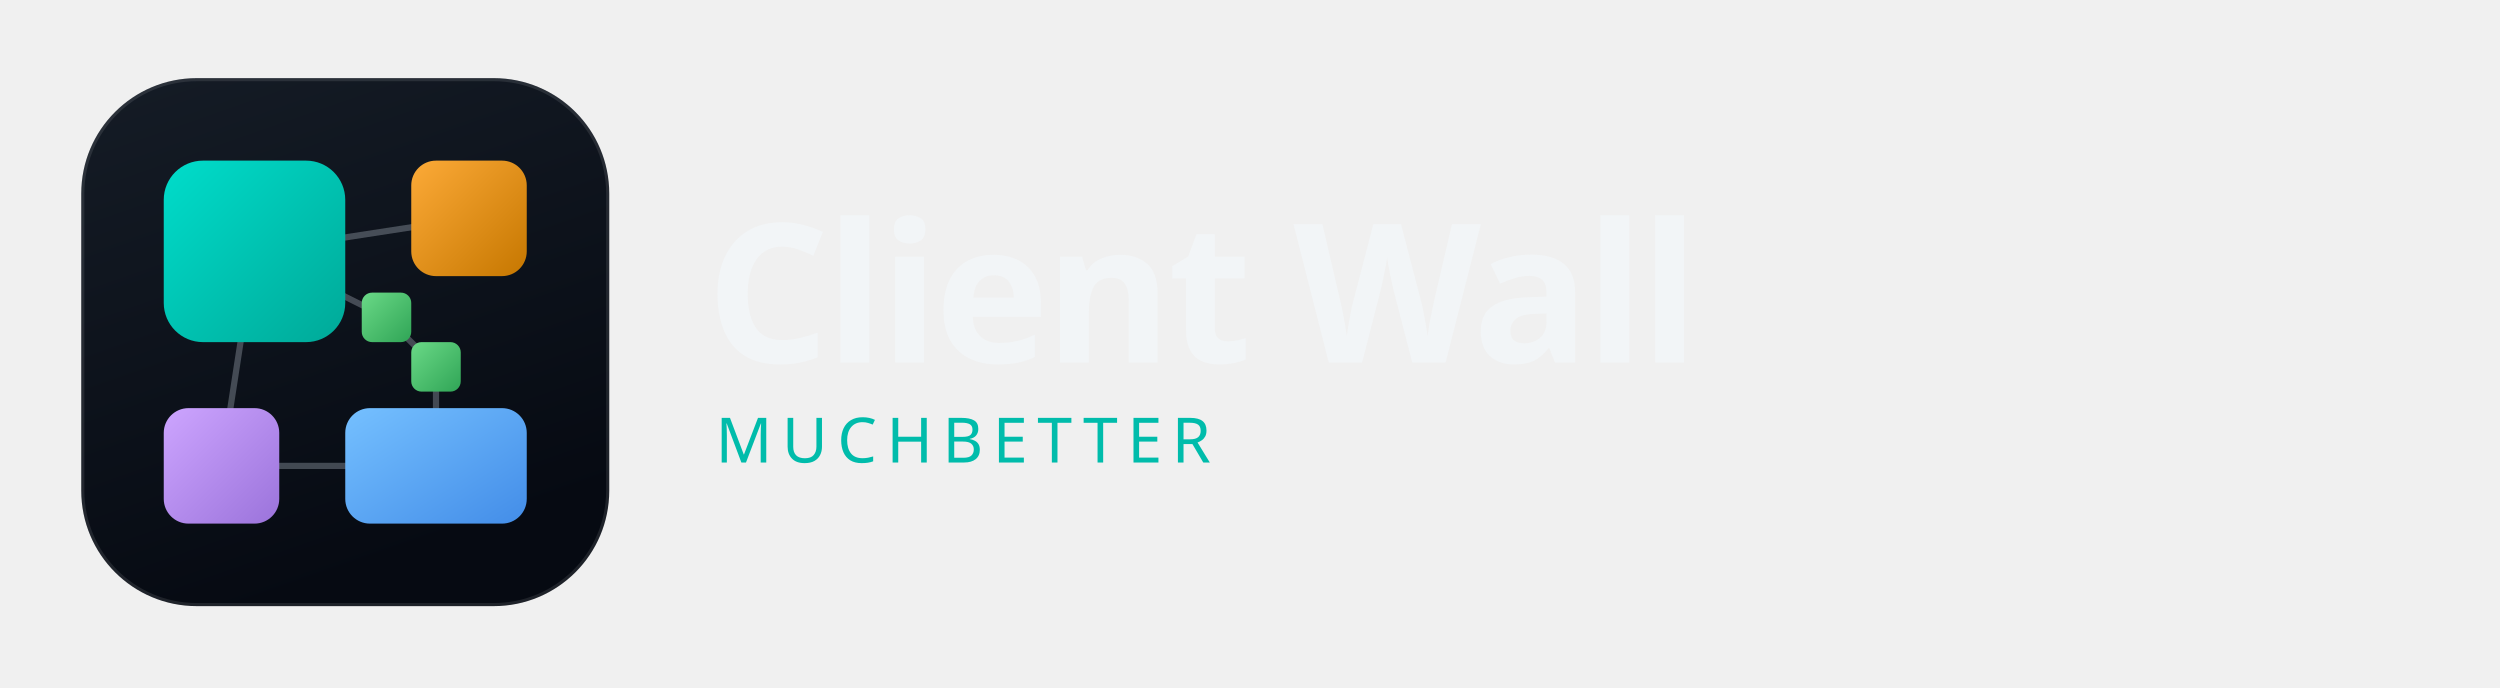
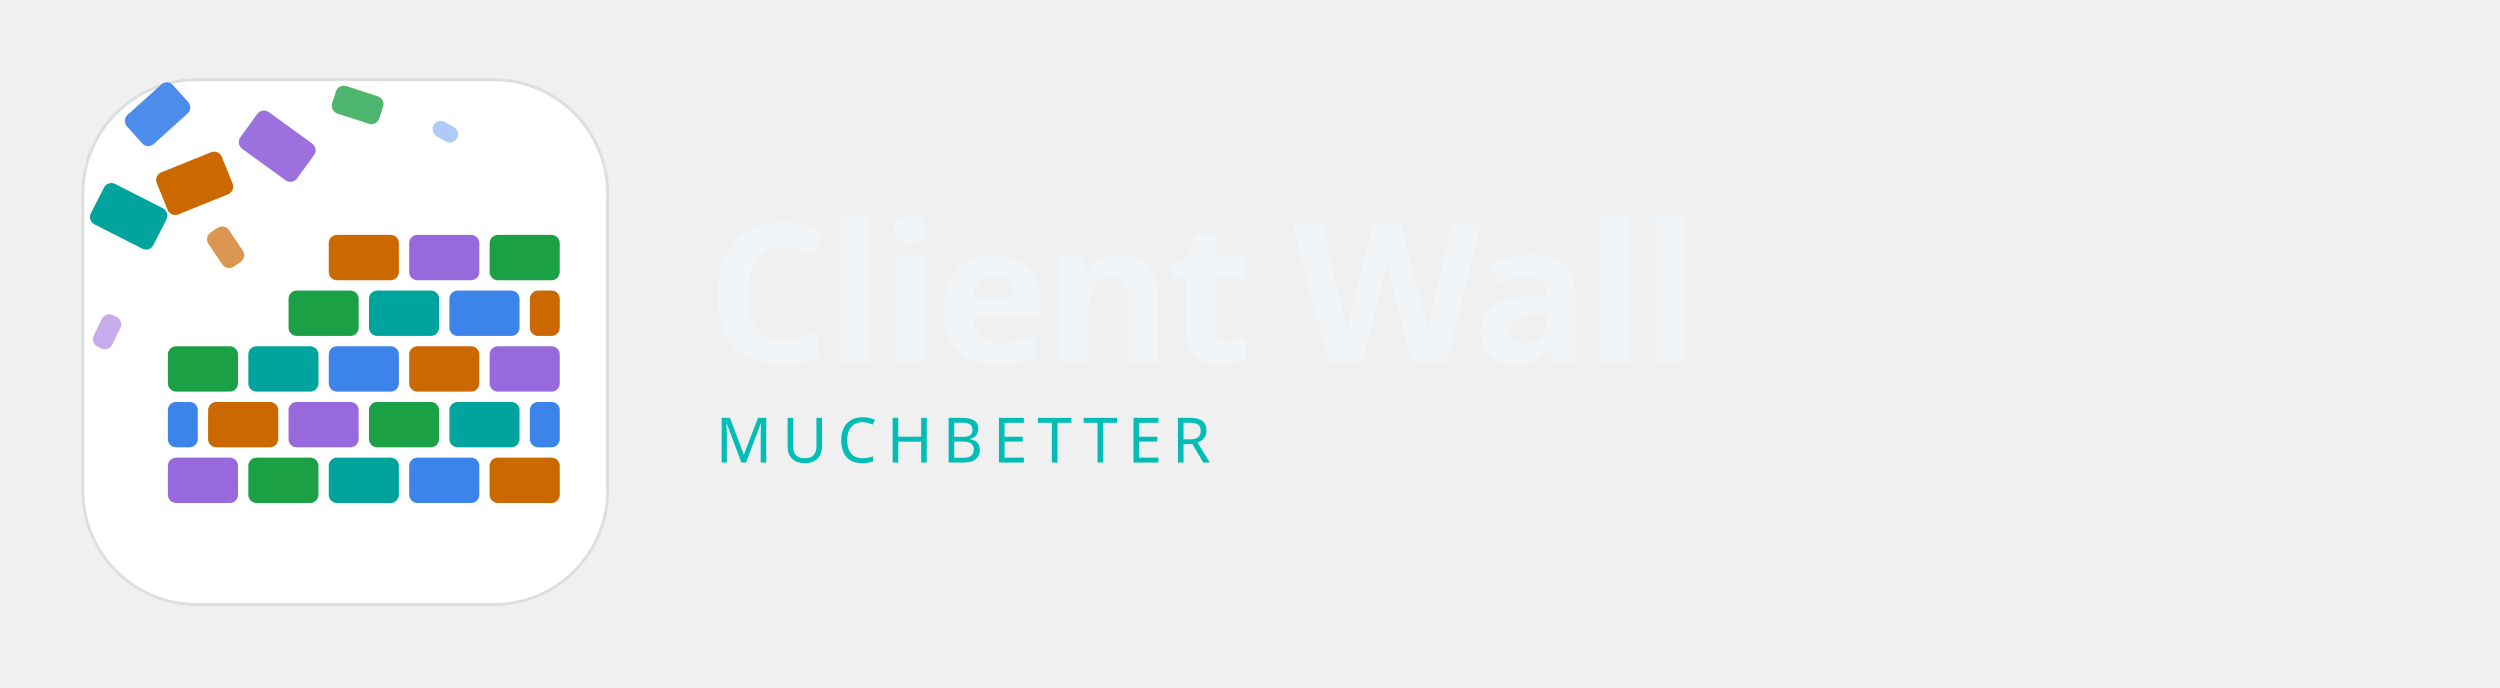
<svg xmlns="http://www.w3.org/2000/svg" viewBox="0 0 800 220" width="800" height="220">
  <g transform="translate(26,25) scale(0.66)">
-     <defs>
-       <linearGradient id="plate" x1="0" y1="0" x2="0.35" y2="1">
-         <stop offset="0" stop-color="#151c26" />
-         <stop offset="1" stop-color="#060a12" />
-       </linearGradient>
-       <linearGradient id="g0" x1="0" y1="0" x2="1" y2="1">
-         <stop offset="0" stop-color="#00ddcb" />
-         <stop offset="1" stop-color="#00a998" />
-       </linearGradient>
-       <linearGradient id="g1" x1="0" y1="0" x2="1" y2="1">
-         <stop offset="0" stop-color="#fcaa38" />
-         <stop offset="1" stop-color="#c67700" />
-       </linearGradient>
-       <linearGradient id="g2" x1="0" y1="0" x2="1" y2="1">
-         <stop offset="0" stop-color="#6ad987" />
-         <stop offset="1" stop-color="#30a556" />
-       </linearGradient>
-       <linearGradient id="g3" x1="0" y1="0" x2="1" y2="1">
-         <stop offset="0" stop-color="#cda5ff" />
-         <stop offset="1" stop-color="#9b73db" />
-       </linearGradient>
-       <linearGradient id="g4" x1="0" y1="0" x2="1" y2="1">
-         <stop offset="0" stop-color="#75c0ff" />
-         <stop offset="1" stop-color="#438de8" />
-       </linearGradient>
-       <linearGradient id="g5" x1="0" y1="0" x2="1" y2="1">
-         <stop offset="0" stop-color="#6ad987" />
-         <stop offset="1" stop-color="#30a556" />
-       </linearGradient>
-     </defs>
-     <rect x="0" y="0" width="256" height="256" rx="56" fill="url(#plate)" />
-     <rect x="0.75" y="0.75" width="254.5" height="254.5" rx="55.25" fill="none" stroke="#ffffff" stroke-opacity="0.10" stroke-width="1.5" />
-     <g stroke="#bbc5d1" stroke-opacity="0.32" stroke-width="3" stroke-linecap="round">
-       <line x1="84" y1="84" x2="188" y2="68" />
-       <line x1="84" y1="84" x2="148" y2="116" />
-       <line x1="148" y1="116" x2="172" y2="140" />
-       <line x1="172" y1="140" x2="172" y2="188" />
-       <line x1="172" y1="188" x2="68" y2="188" />
-       <line x1="68" y1="188" x2="84" y2="84" />
-     </g>
-     <rect x="40" y="40" width="88" height="88" rx="19" fill="url(#g0)" />
-     <rect x="160" y="40" width="56" height="56" rx="12" fill="url(#g1)" />
-     <rect x="160" y="128" width="24" height="24" rx="5" fill="url(#g2)" />
-     <rect x="40" y="160" width="56" height="56" rx="12" fill="url(#g3)" />
-     <rect x="128" y="160" width="88" height="56" rx="12" fill="url(#g4)" />
-     <rect x="136" y="104" width="24" height="24" rx="5" fill="url(#g5)" />
+     <rect x="0" y="0" width="256" height="256" rx="56" fill="#ffffff" />
+     <rect x="0.75" y="0.75" width="254.5" height="254.5" rx="55.25" fill="none" stroke="#dcdee0" stroke-width="1.5" />
+     <rect x="120" y="76" width="34" height="22" rx="4" fill="#cb6800" />
+     <rect x="159" y="76" width="34" height="22" rx="4" fill="#9769dc" />
+     <rect x="198" y="76" width="34" height="22" rx="4" fill="#1ca045" />
+     <rect x="100.5" y="103" width="34" height="22" rx="4" fill="#1ca045" />
+     <rect x="139.5" y="103" width="34" height="22" rx="4" fill="#00a49d" />
+     <rect x="178.5" y="103" width="34" height="22" rx="4" fill="#3d84ea" />
+     <rect x="217.5" y="103" width="14.5" height="22" rx="4" fill="#cb6800" />
+     <rect x="42" y="130" width="34" height="22" rx="4" fill="#1ca045" />
+     <rect x="81" y="130" width="34" height="22" rx="4" fill="#00a49d" />
+     <rect x="120" y="130" width="34" height="22" rx="4" fill="#3d84ea" />
+     <rect x="159" y="130" width="34" height="22" rx="4" fill="#cb6800" />
+     <rect x="198" y="130" width="34" height="22" rx="4" fill="#9769dc" />
+     <rect x="42" y="157" width="14.5" height="22" rx="4" fill="#3d84ea" />
+     <rect x="61.5" y="157" width="34" height="22" rx="4" fill="#cb6800" />
+     <rect x="100.5" y="157" width="34" height="22" rx="4" fill="#9769dc" />
+     <rect x="139.5" y="157" width="34" height="22" rx="4" fill="#1ca045" />
+     <rect x="178.5" y="157" width="34" height="22" rx="4" fill="#00a49d" />
+     <rect x="217.5" y="157" width="14.5" height="22" rx="4" fill="#3d84ea" />
+     <rect x="42" y="184" width="34" height="22" rx="4" fill="#9769dc" />
+     <rect x="81" y="184" width="34" height="22" rx="4" fill="#1ca045" />
+     <rect x="120" y="184" width="34" height="22" rx="4" fill="#00a49d" />
+     <rect x="159" y="184" width="34" height="22" rx="4" fill="#3d84ea" />
+     <rect x="198" y="184" width="34" height="22" rx="4" fill="#cb6800" />
+     <rect x="38" y="40" width="34" height="22" rx="4" fill="#cb6800" transform="rotate(-22 55 51)" />
+     <rect x="6" y="56" width="34" height="22" rx="4" fill="#00a49d" transform="rotate(27 23 67)" />
+     <rect x="78" y="22" width="34" height="22" rx="4" fill="#9769dc" fill-opacity="0.95" transform="rotate(36 95 33)" />
+     <rect x="22" y="8" width="30" height="19" rx="4" fill="#3d84ea" fill-opacity="0.92" transform="rotate(-42 37 17.5)" />
+     <rect x="122" y="6" width="24" height="14" rx="4" fill="#1ca045" fill-opacity="0.78" transform="rotate(18 134 13)" />
+     <rect x="60" y="76" width="20" height="12" rx="4" fill="#cb6800" fill-opacity="0.68" transform="rotate(56 70 82)" />
+     <rect x="4" y="118" width="17" height="10" rx="4" fill="#9769dc" fill-opacity="0.55" transform="rotate(-64 12.5 123)" />
+     <rect x="170" y="22" width="13" height="8" rx="4" fill="#3d84ea" fill-opacity="0.42" transform="rotate(30 176.5 26)" />
  </g>
  <text x="226" y="116" font-family="'Plus Jakarta Sans','Segoe UI Variable Display','Segoe UI',system-ui,sans-serif" font-size="62" font-weight="700" letter-spacing="-1.4" fill="#f2f5f7">Client Wall</text>
-   <text x="229" y="148" font-family="'Segoe UI Variable Text','Segoe UI',system-ui,sans-serif" font-size="20" font-weight="500" letter-spacing="3.1" fill="#00bcab">MUCHBETTER</text>
+   <text x="229" y="148" font-family="'Segoe UI Variable Text','Segoe UI',system-ui,sans-serif" font-size="20" font-weight="500" letter-spacing="3.1" fill="#00beb6">MUCHBETTER</text>
</svg>
